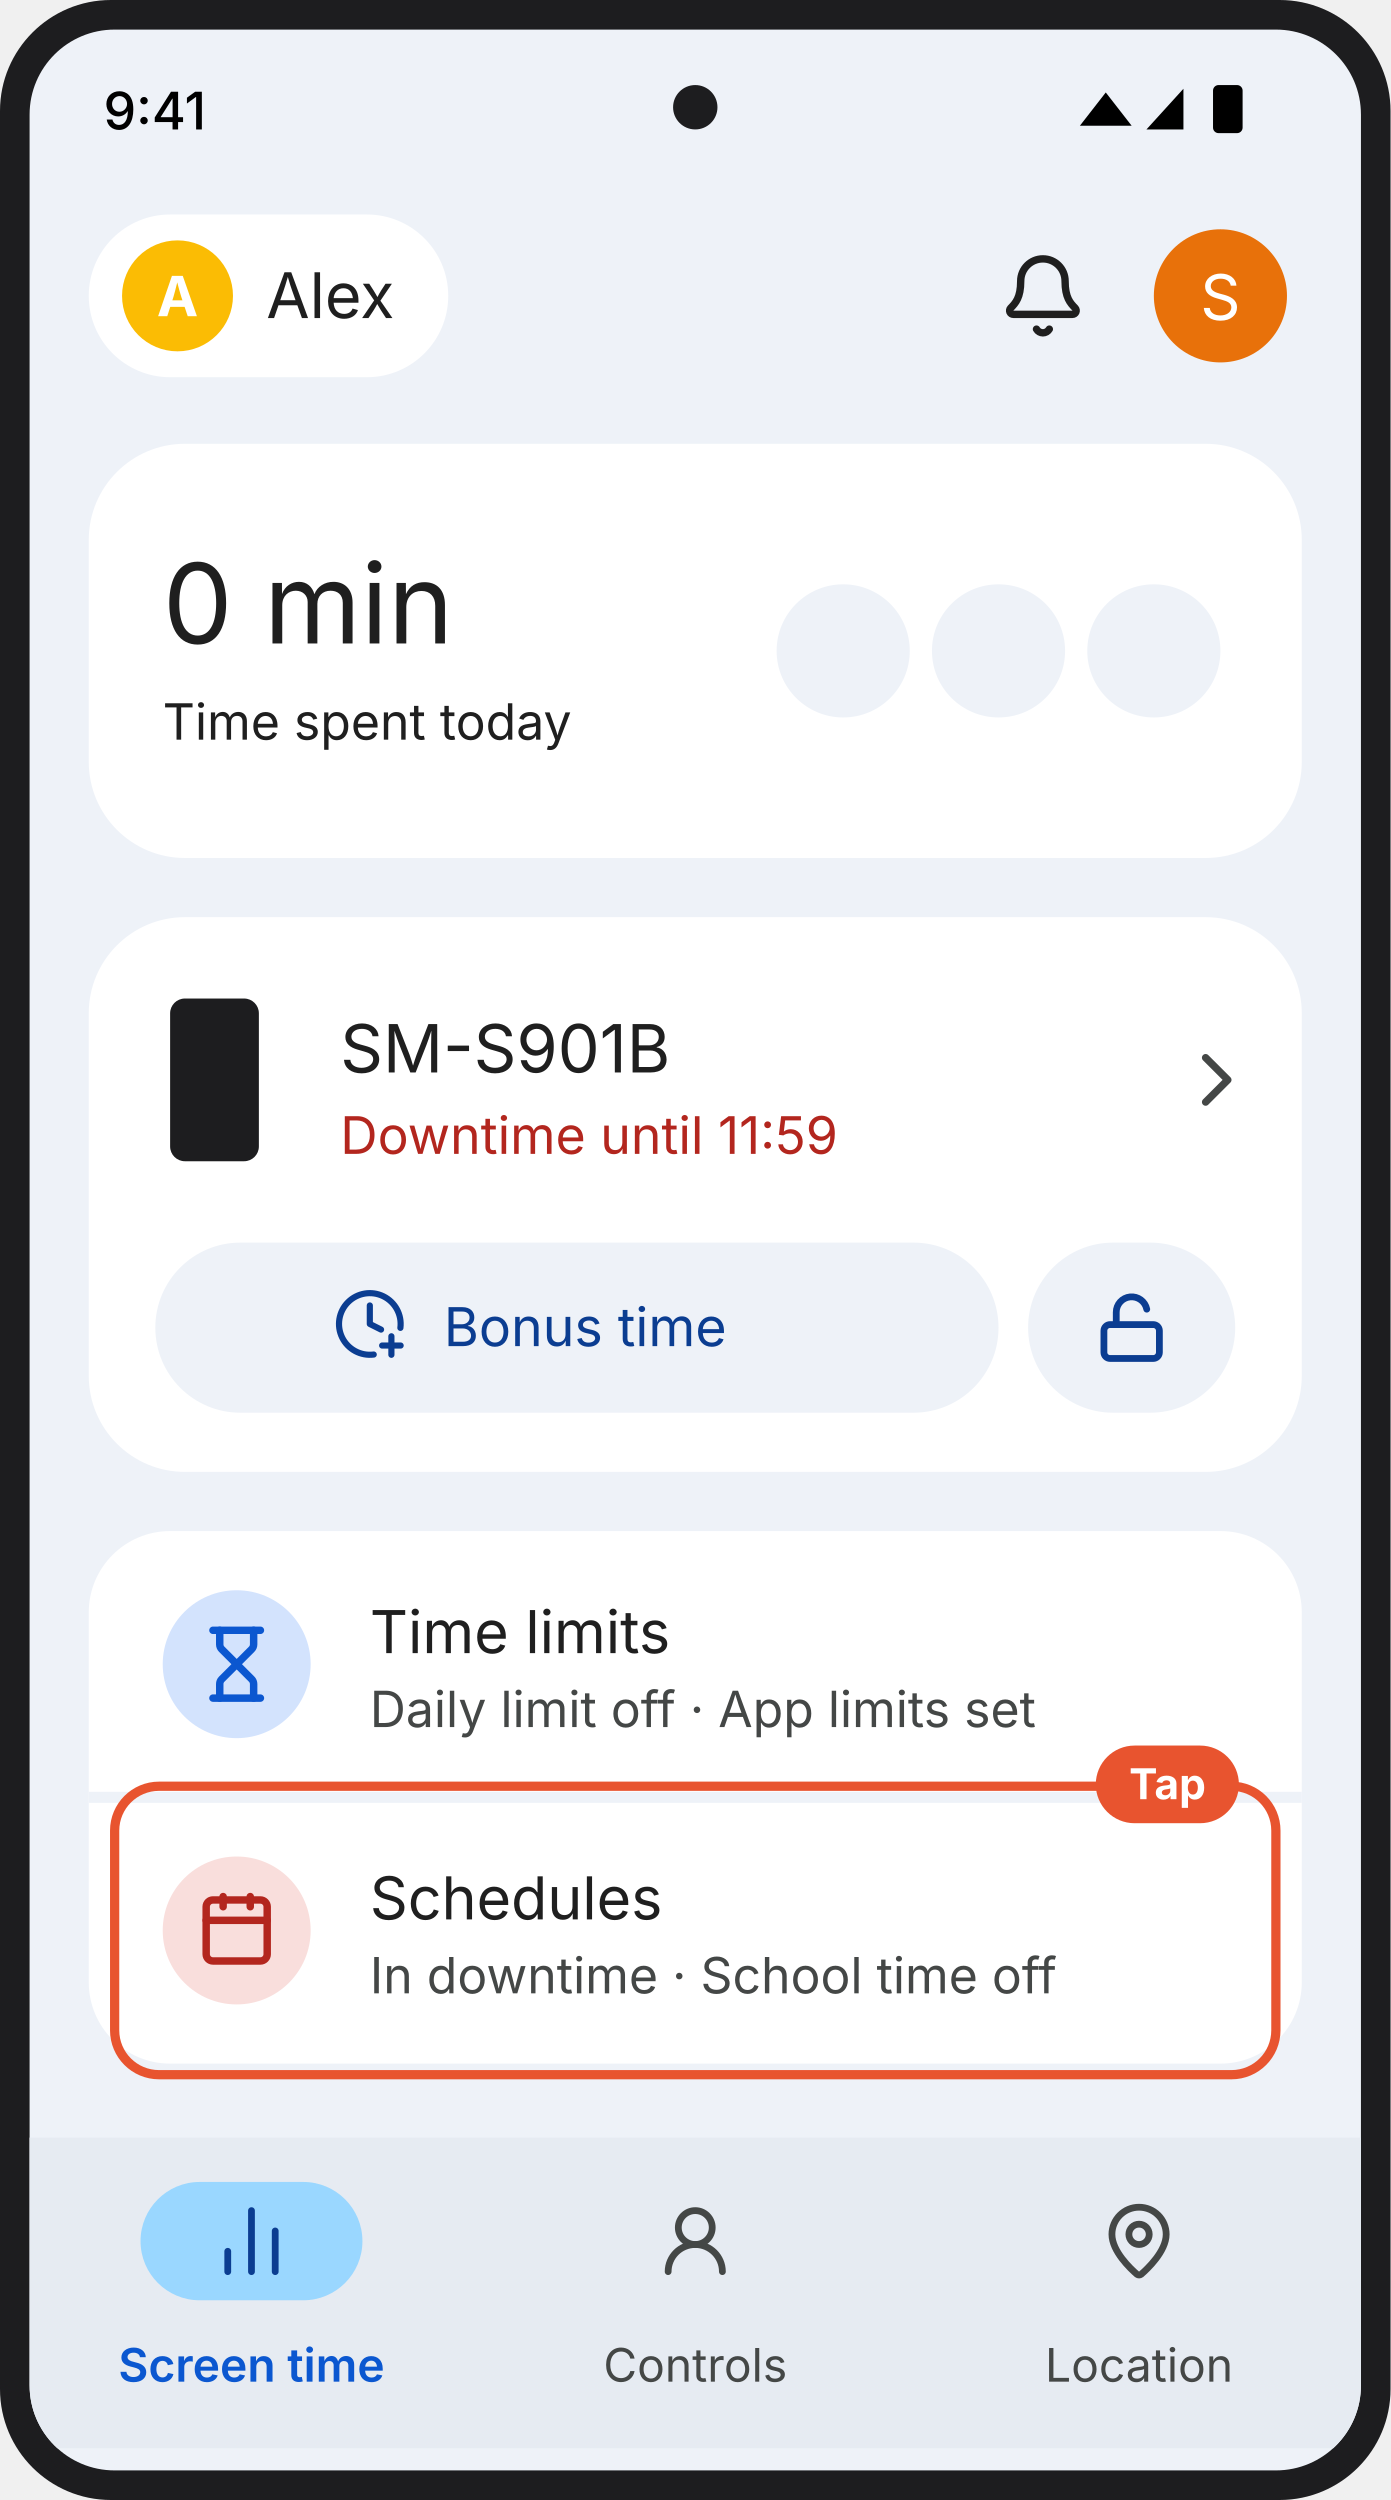
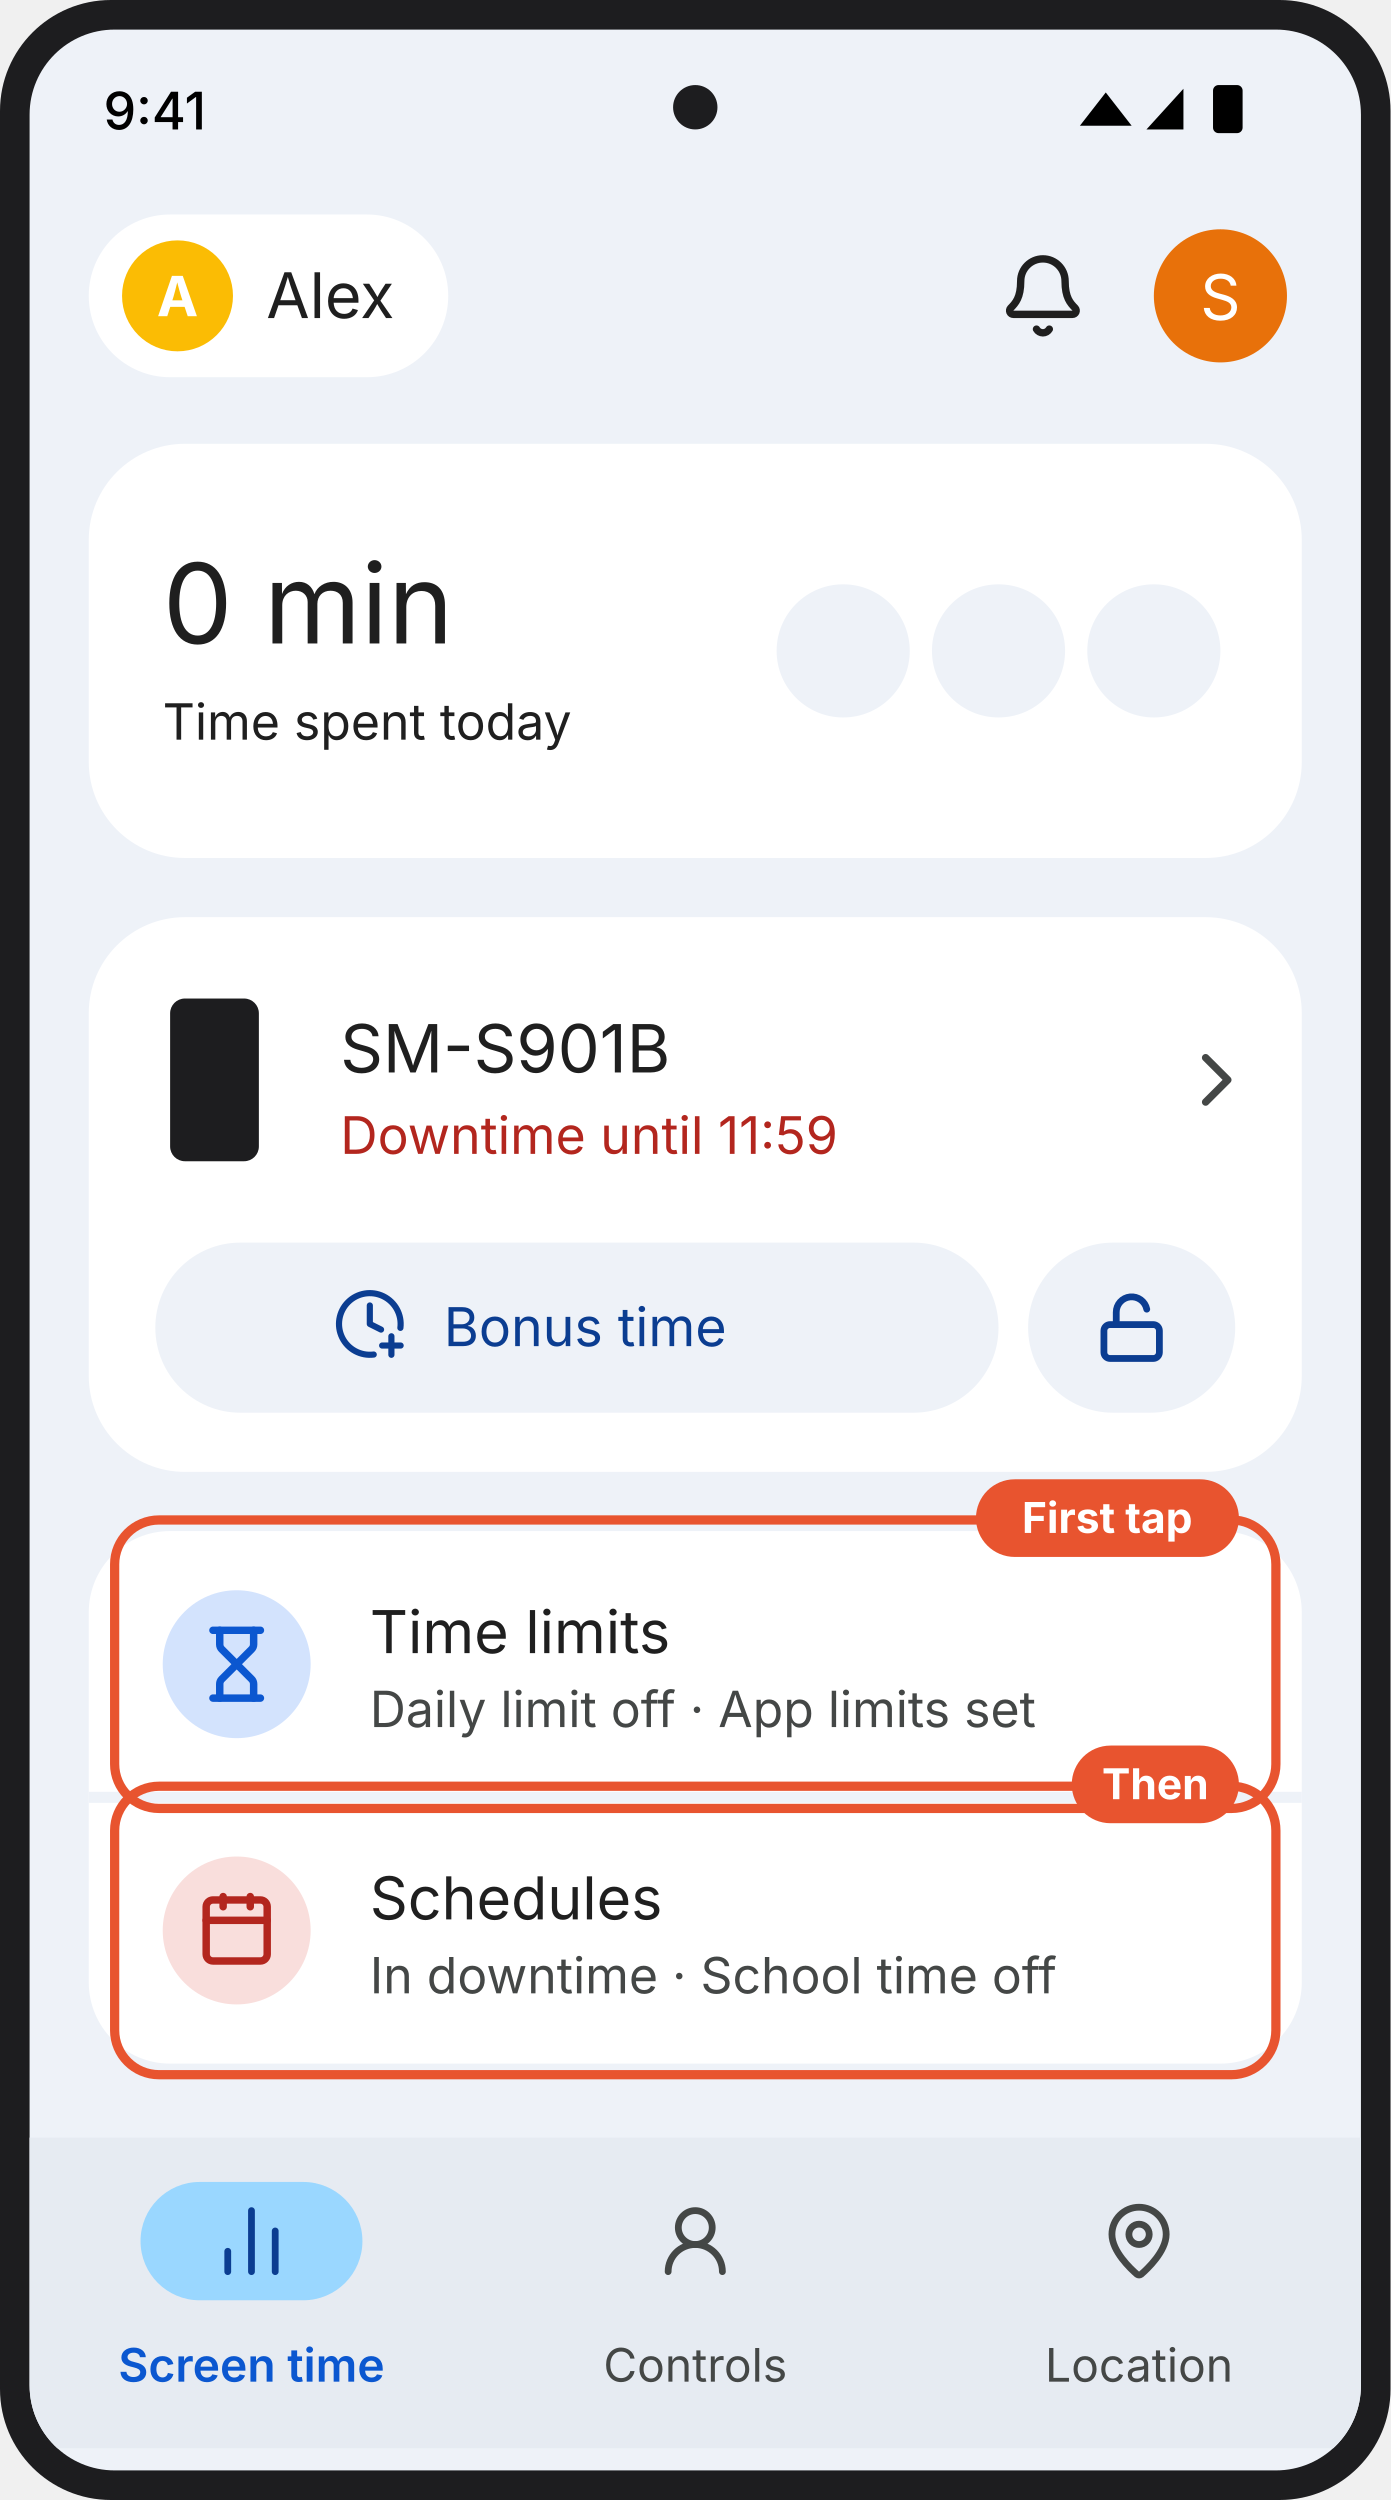
<svg xmlns="http://www.w3.org/2000/svg" viewBox="0 0 376 676" width="376" height="676" role="img">
  <rect x="0" y="0" width="376" height="676" rx="30" fill="#1D1D1F" />
  <defs>
    <clipPath id="fl-home-clip">
      <rect x="0" y="0" width="360" height="660" rx="23" />
    </clipPath>
  </defs>
  <g transform="translate(8 8)">
    <g clip-path="url(#fl-home-clip)">
      <rect x="0" y="0" width="360" height="660" fill="#EEF2F8" />
      <text x="20" y="27" font-family="Inter" font-size="14" font-weight="500" fill="#000000">9:41</text>
      <circle cx="180" cy="21" r="6" fill="#1D1D1F" />
      <path d="M284 26 l7 -9 7 9 z" fill="#000000" />
      <path d="M302 27 l10 -11 v11 z" fill="#000000" />
      <rect x="320" y="15" width="8" height="13" rx="1.5" fill="#000000" />
      <rect x="16" y="50" width="97.2" height="44" rx="22" fill="#FFF" />
      <circle cx="40" cy="72" r="15" fill="#FBBC04" />
      <text x="40" y="77.5" font-family="Inter" font-size="15" font-weight="700" fill="#FFF" text-anchor="middle">A</text>
      <text x="64" y="78" font-family="Inter" font-size="17" font-weight="400" fill="#1F1F1F">Alex</text>
      <g transform="translate(262 60) scale(1)" fill="none" stroke="#1F1F1F" stroke-width="2" stroke-linecap="round" stroke-linejoin="round">
        <path d="M10.268 21a2 2 0 0 0 3.464 0" />
        <path d="M3.262 15.326A1 1 0 0 0 4 17h16a1 1 0 0 0 .74-1.673C19.41 13.956 18 12.499 18 8A6 6 0 0 0 6 8c0 4.499-1.411 5.956-2.738 7.326" />
      </g>
      <circle cx="322" cy="72" r="18" fill="#E8710A" />
      <text x="322" y="78.5" font-family="Inter" font-size="17" font-weight="400" fill="#FFF" text-anchor="middle">S</text>
      <rect x="16" y="112" width="328" height="112" rx="26" fill="#FFF" />
      <text x="36" y="166" font-family="Inter" font-size="30" font-weight="400" fill="#1F1F1F">0 min</text>
      <text x="36" y="192" font-family="Inter" font-size="13.5" font-weight="400" fill="#1F1F1F">Time spent today</text>
      <circle cx="220" cy="168" r="18" fill="#EEF2F8" />
      <circle cx="262" cy="168" r="18" fill="#EEF2F8" />
      <circle cx="304" cy="168" r="18" fill="#EEF2F8" />
      <rect x="16" y="240" width="328" height="150" rx="26" fill="#FFF" />
      <rect x="38" y="262" width="24" height="44" rx="4" fill="#1D1D1F" />
      <text x="84" y="282" font-family="Inter" font-size="18" font-weight="400" fill="#1F1F1F">SM-S901B</text>
      <text x="84" y="304" font-family="Inter" font-size="14" font-weight="400" fill="#B3261E">Downtime until 11:59</text>
      <path d="M318 278 l6 6 -6 6" fill="none" stroke="#444746" stroke-width="2" stroke-linecap="round" stroke-linejoin="round" />
      <rect x="34" y="328" width="228" height="46" rx="23" fill="#EEF2F8" />
      <g transform="translate(82 340) scale(0.8333)" fill="none" stroke="#0B3D91" stroke-width="2" stroke-linecap="round" stroke-linejoin="round">
        <path d="M12 6v6l3.644 1.822" />
        <path d="M16 19h6" />
        <path d="M19 16v6" />
        <path d="M21.92 13.267a10 10 0 1 0-8.653 8.653" />
      </g>
      <text x="112" y="356" font-family="Inter" font-size="14.5" font-weight="400" fill="#0B3D91">Bonus time</text>
      <rect x="270" y="328" width="56" height="46" rx="23" fill="#EEF2F8" />
      <g transform="translate(288 341) scale(0.8333)" fill="none" stroke="#0B3D91" stroke-width="2.2" stroke-linecap="round" stroke-linejoin="round">
        <rect width="18" height="11" x="3" y="11" rx="2" ry="2" />
        <path d="M7 11V7a5 5 0 0 1 9.9-1" />
      </g>
      <rect x="16" y="406" width="328" height="144" rx="22" fill="#FFF" />
      <circle cx="56" cy="442" r="20" fill="#D3E3FD" />
      <g transform="translate(45 431) scale(0.9167)" fill="none" stroke="#0B57D0" stroke-width="2.2" stroke-linecap="round" stroke-linejoin="round">
        <path d="M5 22h14" />
        <path d="M5 2h14" />
        <path d="M17 22v-4.172a2 2 0 0 0-.586-1.414L12 12l-4.414 4.414A2 2 0 0 0 7 17.828V22" />
        <path d="M7 2v4.172a2 2 0 0 0 .586 1.414L12 12l4.414-4.414A2 2 0 0 0 17 6.172V2" />
      </g>
      <text x="92" y="439" font-family="Inter" font-size="16" font-weight="400" fill="#1F1F1F">Time limits</text>
      <text x="92" y="459" font-family="Inter" font-size="13.5" font-weight="400" fill="#444746">Daily limit off · App limits set</text>
      <rect x="16" y="476.5" width="328" height="3" fill="#EEF2F8" />
      <circle cx="56" cy="514" r="20" fill="#F9DEDC" />
      <g transform="translate(45 503) scale(0.9167)" fill="none" stroke="#B3261E" stroke-width="2.2" stroke-linecap="round" stroke-linejoin="round">
        <path d="M8 2v3" />
        <path d="M16 2v3" />
        <rect x="3" y="3" width="18" height="18" rx="2" />
        <path d="M3 9h18" />
      </g>
      <text x="92" y="511" font-family="Inter" font-size="16" font-weight="400" fill="#1F1F1F">Schedules</text>
      <text x="92" y="531" font-family="Inter" font-size="13.5" font-weight="400" fill="#444746">In downtime · School time off</text>
      <rect x="0" y="570" width="360" height="84" fill="#E6EBF2" />
      <rect x="30" y="582" width="60" height="32" rx="16" fill="#9AD7FF" />
      <g transform="translate(49 587) scale(0.9167)" fill="none" stroke="#0B3D91" stroke-width="2" stroke-linecap="round" stroke-linejoin="round">
        <path d="M5 21v-6" />
        <path d="M12 21V3" />
        <path d="M19 21V9" />
      </g>
      <text x="60" y="636" font-family="Inter" font-size="12.5" font-weight="600" fill="#0B57D0" text-anchor="middle">Screen time</text>
      <g transform="translate(169 587) scale(0.9167)" fill="none" stroke="#444746" stroke-width="2" stroke-linecap="round" stroke-linejoin="round">
        <circle cx="12" cy="8" r="5" />
        <path d="M20 21a8 8 0 0 0-16 0" />
      </g>
      <text x="180" y="636" font-family="Inter" font-size="12.5" font-weight="400" fill="#444746" text-anchor="middle">Controls</text>
      <g transform="translate(289 587) scale(0.9167)" fill="none" stroke="#444746" stroke-width="2" stroke-linecap="round" stroke-linejoin="round">
        <path d="M20 10c0 4.993-5.539 10.193-7.399 11.799a1 1 0 0 1-1.202 0C9.539 20.193 4 14.993 4 10a8 8 0 0 1 16 0" />
        <circle cx="12" cy="10" r="3" />
      </g>
      <text x="300" y="636" font-family="Inter" font-size="12.5" font-weight="400" fill="#444746" text-anchor="middle">Location</text>
    </g>
+     <rect x="23" y="403" width="314" height="78" rx="12" fill="none" stroke="#E8542F" stroke-width="2.5" />
+     <rect x="255.9" y="392" width="71.1" height="21" rx="10.5" fill="#E8542F" />
+     <text x="291.4" y="406.5" font-family="Inter" font-size="11.5" font-weight="700" fill="#FFFFFF" text-anchor="middle">First tap</text>
    <rect x="23" y="475" width="314" height="78" rx="12" fill="none" stroke="#E8542F" stroke-width="2.5" />
-     <rect x="288.3" y="464" width="38.7" height="21" rx="10.5" fill="#E8542F" />
-     <text x="307.7" y="478.5" font-family="Inter" font-size="11.5" font-weight="700" fill="#FFFFFF" text-anchor="middle">Tap</text>
+     <rect x="281.8" y="464" width="45.2" height="21" rx="10.5" fill="#E8542F" />
+     <text x="304.4" y="478.5" font-family="Inter" font-size="11.5" font-weight="700" fill="#FFFFFF" text-anchor="middle">Then</text>
  </g>
</svg>
